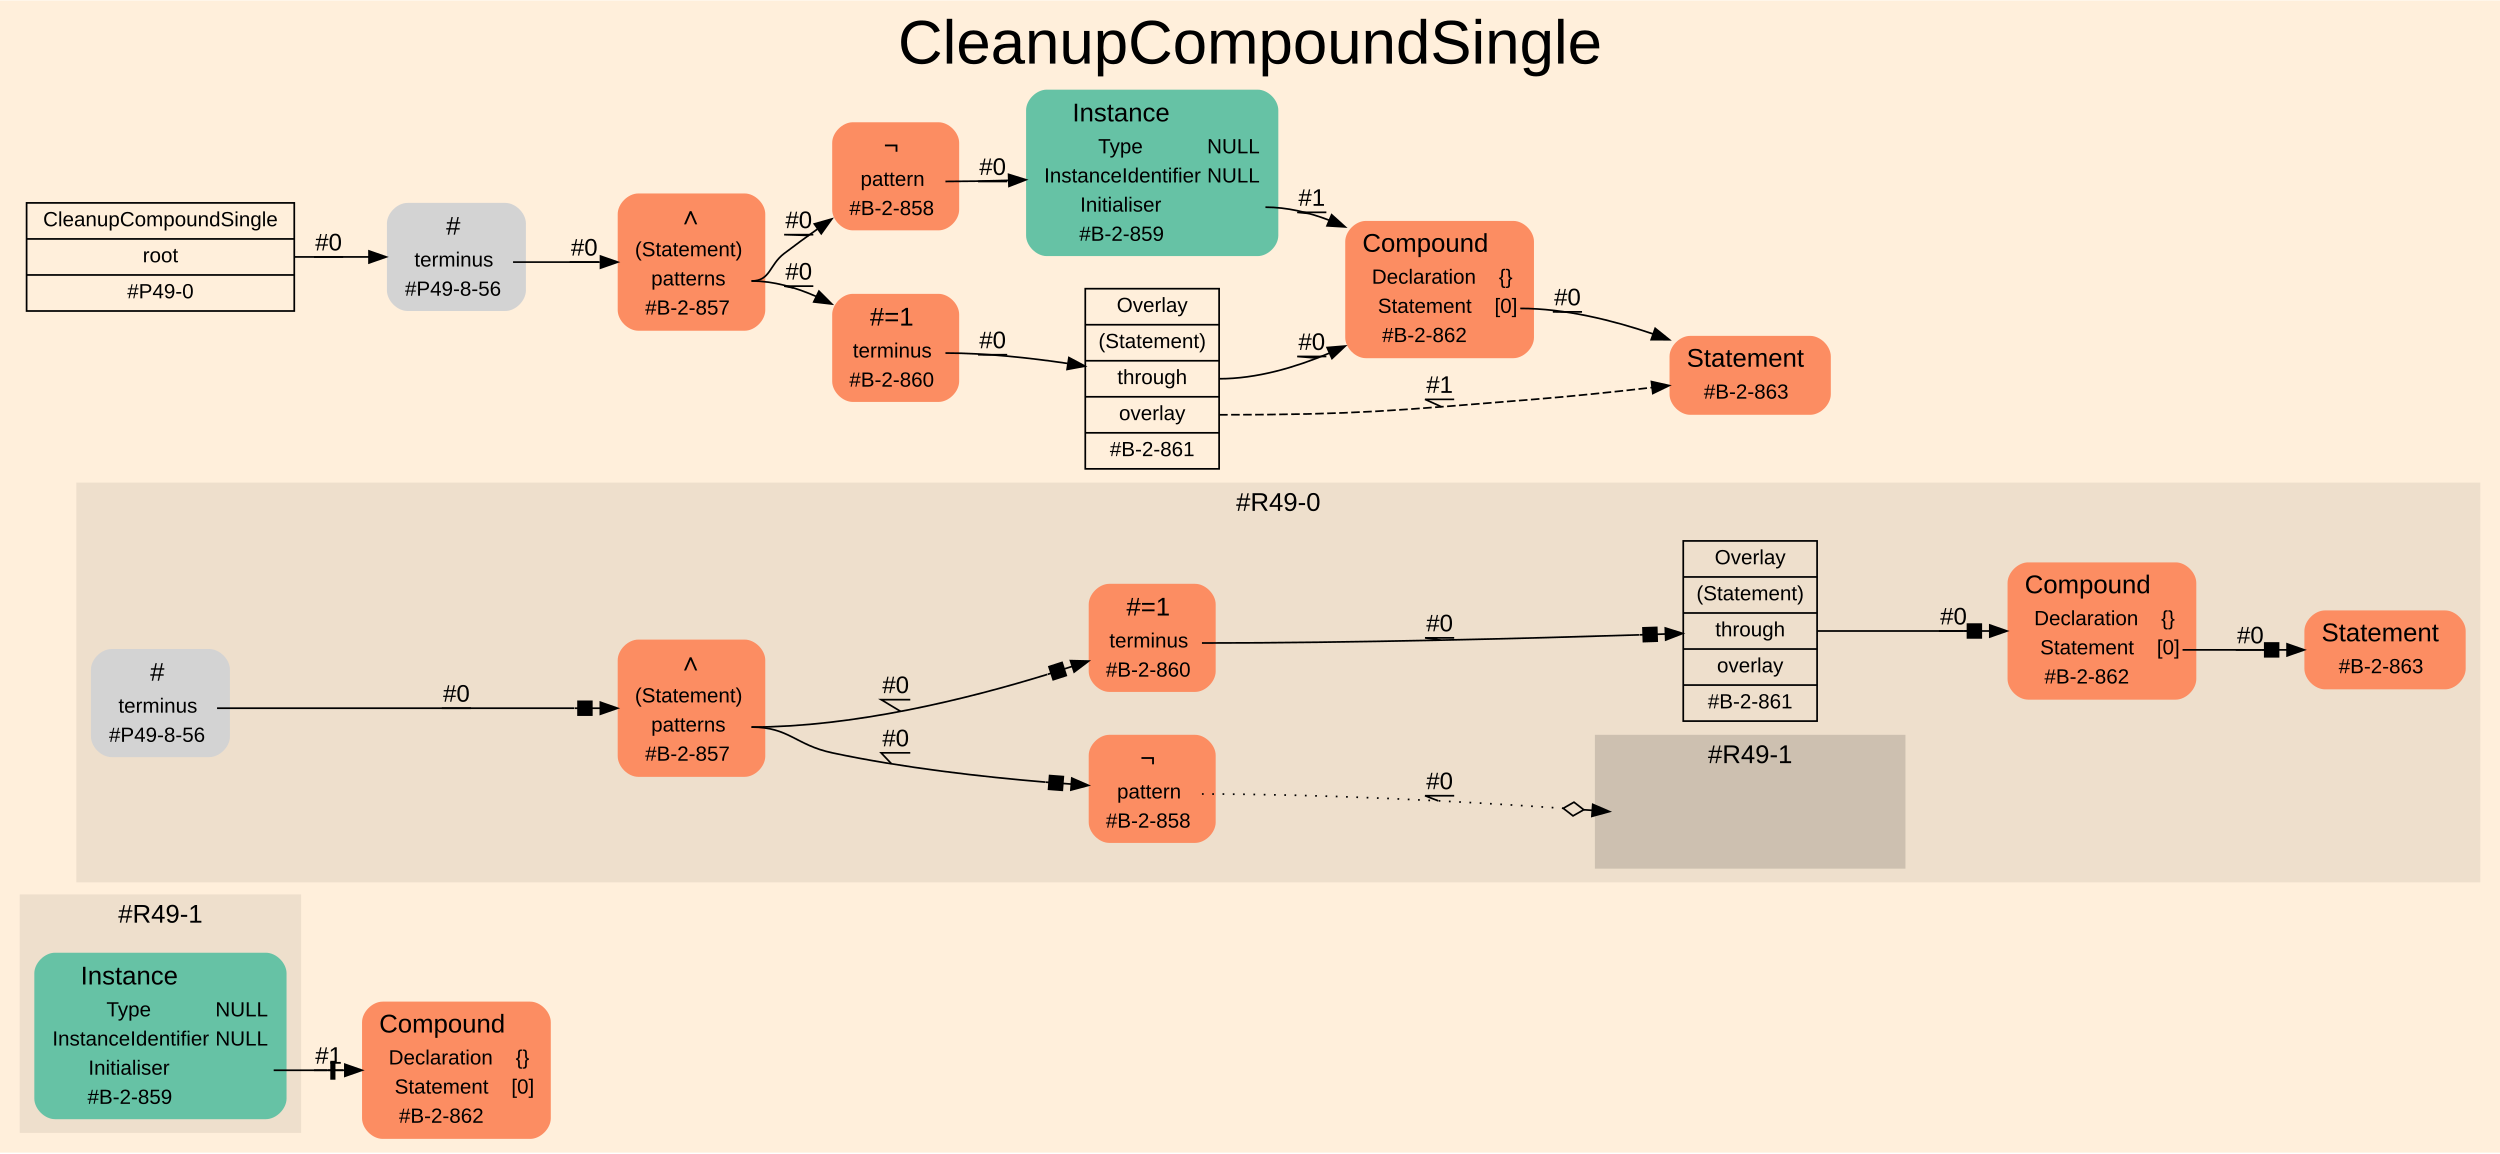
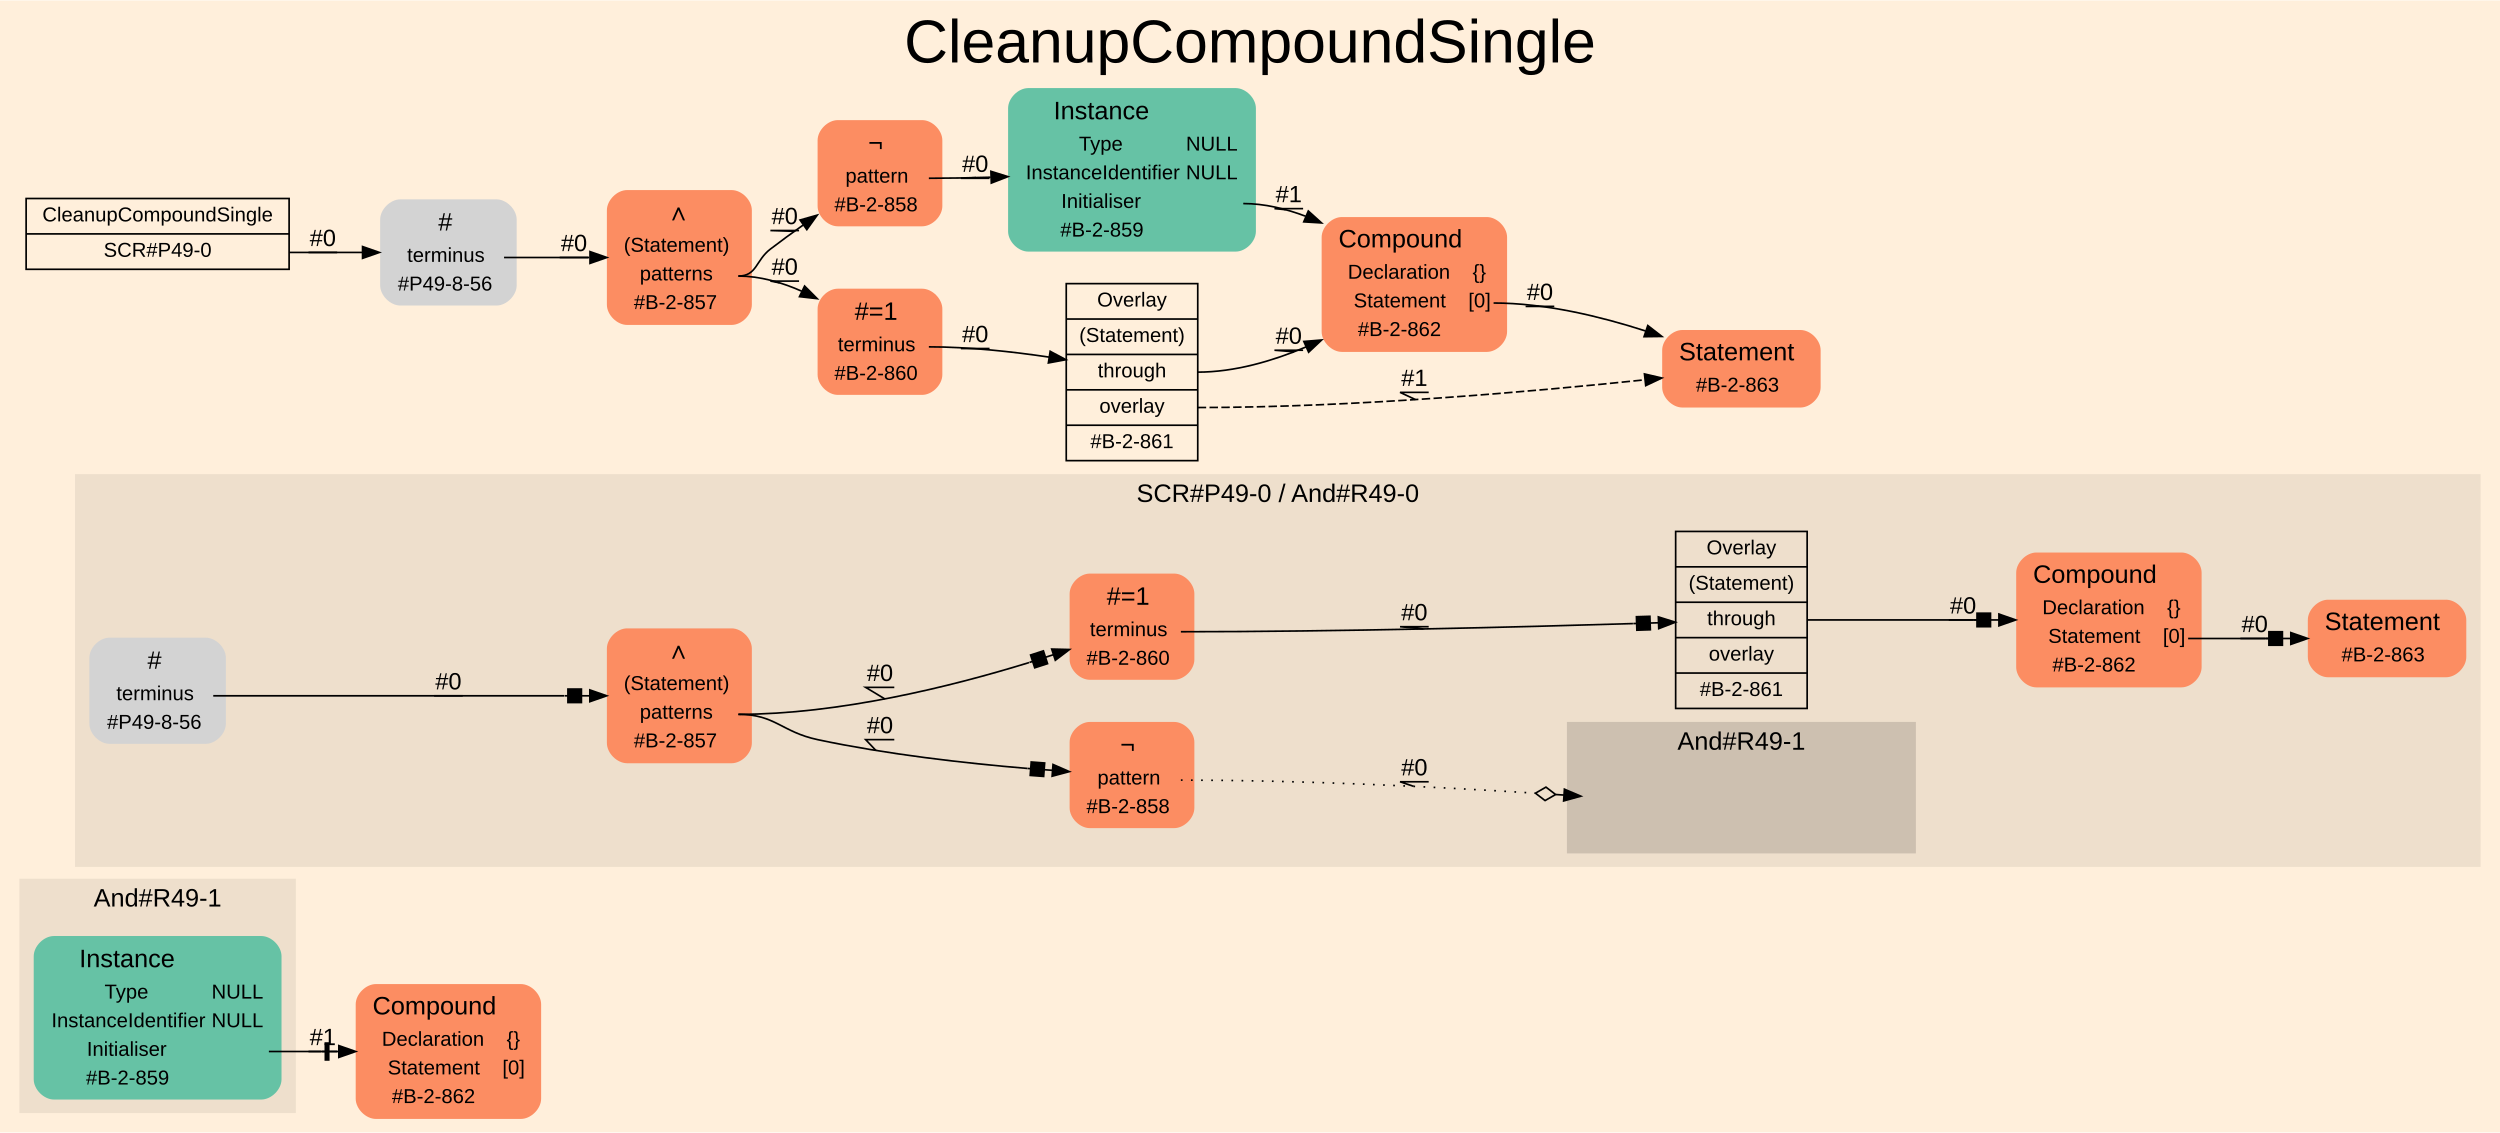
- <svg xmlns="http://www.w3.org/2000/svg" width="1457pt" height="672pt" viewBox="0.00 0.00 1457.00 671.50">
+ <svg xmlns="http://www.w3.org/2000/svg" width="1483pt" height="672pt" viewBox="0.00 0.00 1483.00 671.50">
  <g id="graph0" class="graph" transform="scale(1 1) rotate(0) translate(4 667.5)">
-     <polygon fill="#ffefdb" stroke="transparent" points="-4,4 -4,-667.5 1453,-667.5 1453,4 -4,4" />
-     <text text-anchor="middle" x="724.5" y="-630.7" font-family="Arial" font-size="36.00" fill="#000000">CleanupCompoundSingle</text>
+     <polygon fill="#ffefdb" stroke="transparent" points="-4,4 -4,-667.5 1479,-667.5 1479,4 -4,4" />
+     <text text-anchor="middle" x="737.5" y="-630.7" font-family="Arial" font-size="36.00" fill="#000000">CleanupCompoundSingle</text>
    <g id="clust1" class="cluster">
      <polygon fill="#eedfcc" stroke="#eedfcc" points="8,-8 8,-146 171,-146 171,-8 8,-8" />
-       <text text-anchor="middle" x="89.5" y="-130" font-family="Arial" font-size="15.00" fill="#000000">#R49-1</text>
+       <text text-anchor="middle" x="89.5" y="-130" font-family="Arial" font-size="15.00" fill="#000000">And#R49-1</text>
    </g>
    <g id="clust2" class="cluster">
-       <polygon fill="#eedfcc" stroke="#eedfcc" points="41,-154 41,-386 1441,-386 1441,-154 41,-154" />
-       <text text-anchor="middle" x="741" y="-370" font-family="Arial" font-size="15.00" fill="#000000">#R49-0</text>
+       <polygon fill="#eedfcc" stroke="#eedfcc" points="41,-154 41,-386 1467,-386 1467,-154 41,-154" />
+       <text text-anchor="middle" x="754" y="-370" font-family="Arial" font-size="15.00" fill="#000000">SCR#P49-0 / And#R49-0</text>
    </g>
    <g id="clust3" class="cluster">
-       <polygon fill="#cdc0b0" stroke="#cdc0b0" points="926,-162 926,-239 1106,-239 1106,-162 926,-162" />
-       <text text-anchor="middle" x="1016" y="-223" font-family="Arial" font-size="15.00" fill="#000000">#R49-1</text>
+       <polygon fill="#cdc0b0" stroke="#cdc0b0" points="926,-162 926,-239 1132,-239 1132,-162 926,-162" />
+       <text text-anchor="middle" x="1029" y="-223" font-family="Arial" font-size="15.00" fill="#000000">And#R49-1</text>
    </g>
    <g id="node1" class="node">
      <path fill="#fc8d62" stroke="transparent" d="M305,-84C305,-84 219,-84 219,-84 213,-84 207,-78 207,-72 207,-72 207,-16 207,-16 207,-10 213,-4 219,-4 219,-4 305,-4 305,-4 311,-4 317,-10 317,-16 317,-16 317,-72 317,-72 317,-78 311,-84 305,-84" />
      <text text-anchor="start" x="217" y="-66" font-family="Arial" font-size="15.00" fill="#000000">Compound</text>
      <text text-anchor="start" x="222.5" y="-47.4" font-family="Arial" font-size="12.00" fill="#000000">Declaration</text>
      <text text-anchor="start" x="296.5" y="-47.4" font-family="Arial" font-size="12.00" fill="#000000">{}</text>
      <text text-anchor="start" x="226" y="-30.4" font-family="Arial" font-size="12.00" fill="#000000">Statement</text>
      <text text-anchor="start" x="294" y="-30.4" font-family="Arial" font-size="12.00" fill="#000000">[0]</text>
      <text text-anchor="start" x="228.5" y="-13.4" font-family="Arial" font-size="12.00" fill="#000000">#B-2-862</text>
    </g>
    <g id="node2" class="node">
      <path fill="#66c2a5" stroke="transparent" d="M151,-112.5C151,-112.5 28,-112.5 28,-112.5 22,-112.5 16,-106.5 16,-100.5 16,-100.5 16,-27.5 16,-27.5 16,-21.5 22,-15.5 28,-15.5 28,-15.5 151,-15.5 151,-15.5 157,-15.5 163,-21.5 163,-27.5 163,-27.5 163,-100.5 163,-100.5 163,-106.5 157,-112.5 151,-112.5" />
      <text text-anchor="start" x="43" y="-94" font-family="Arial" font-size="15.00" fill="#000000">Instance</text>
      <text text-anchor="start" x="58" y="-75.4" font-family="Arial" font-size="12.00" fill="#000000">Type</text>
      <text text-anchor="start" x="121.5" y="-75.4" font-family="Arial" font-size="12.00" fill="#000000">NULL</text>
      <text text-anchor="start" x="26.5" y="-58.4" font-family="Arial" font-size="12.00" fill="#000000">InstanceIdentifier</text>
      <text text-anchor="start" x="121.5" y="-58.4" font-family="Arial" font-size="12.00" fill="#000000">NULL</text>
      <text text-anchor="start" x="47.5" y="-41.4" font-family="Arial" font-size="12.00" fill="#000000">Initialiser</text>
      <text text-anchor="start" x="47" y="-24.4" font-family="Arial" font-size="12.00" fill="#000000">#B-2-859</text>
    </g>
    <g id="edge18" class="edge">
      <path fill="none" stroke="#000000" d="M155.5,-44C165.566,-44 176.167,-44 186.621,-44" />
      <polygon fill="#000000" stroke="#000000" points="196.999,-47.5 206.999,-44 196.999,-40.5 196.999,-47.5" />
      <polyline fill="none" stroke="#000000" points="196.999,-44 191.999,-44 " />
      <polygon fill="#000000" stroke="#000000" points="190.999,-39 190.999,-49 188.999,-49 188.999,-39 190.999,-39" />
      <polyline fill="none" stroke="#000000" points="191.999,-44 186.999,-44 " />
      <text text-anchor="middle" x="187.5" y="-47.8" font-family="Arial" font-size="14.00" fill="#000000">#1</text>
      <polyline fill="none" stroke="#000000" points="196,-44 179,-44 186.498,-44 " />
    </g>
    <g id="node3" class="node">
      <path fill="#fc8d62" stroke="transparent" d="M692.5,-239.5C692.5,-239.5 642.5,-239.5 642.5,-239.5 636.5,-239.5 630.5,-233.5 630.5,-227.5 630.5,-227.5 630.5,-188.5 630.5,-188.5 630.5,-182.5 636.5,-176.5 642.5,-176.5 642.5,-176.5 692.5,-176.5 692.5,-176.5 698.5,-176.5 704.5,-182.5 704.5,-188.5 704.5,-188.5 704.5,-227.5 704.5,-227.5 704.5,-233.5 698.5,-239.5 692.5,-239.5" />
      <text text-anchor="start" x="660.5" y="-221" font-family="Arial" font-size="15.00" fill="#000000">¬</text>
      <text text-anchor="start" x="647" y="-202.4" font-family="Arial" font-size="12.00" fill="#000000">pattern</text>
      <text text-anchor="start" x="640.5" y="-185.4" font-family="Arial" font-size="12.00" fill="#000000">#B-2-858</text>
    </g>
    <g id="node10" class="node">
</g>
    <g id="edge11" class="edge">
-       <path fill="none" stroke="#000000" stroke-dasharray="1,5" d="M696.5,-205C766.587,-205 845.201,-200.87 906.909,-196.682" />
-       <polygon fill="#000000" stroke="#000000" points="924.253,-198.964 933.981,-194.768 923.759,-191.982 924.253,-198.964" />
-       <polyline fill="none" stroke="#000000" points="924.006,-195.473 919.019,-195.826 " />
-       <polygon fill="none" stroke="#000000" points="907.049,-196.672 912.752,-192.259 919.019,-195.826 913.316,-200.239 907.049,-196.672" />
+       <path fill="none" stroke="#000000" stroke-dasharray="1,5" d="M696.5,-205C766.079,-205 843.74,-201.241 906.5,-197.258" />
+       <polygon fill="#000000" stroke="#000000" points="924.008,-199.609 933.755,-195.456 923.546,-192.624 924.008,-199.609" />
+       <polyline fill="none" stroke="#000000" points="923.777,-196.116 918.788,-196.446 " />
+       <polygon fill="none" stroke="#000000" points="906.814,-197.238 912.537,-192.851 918.788,-196.446 913.065,-200.833 906.814,-197.238" />
      <text text-anchor="middle" x="835" y="-207.8" font-family="Arial" font-size="14.00" fill="#000000">#0</text>
-       <polyline fill="none" stroke="#000000" points="843.5,-204 826.5,-204 834.183,-201.028 " />
+       <polyline fill="none" stroke="#000000" points="843.5,-204 826.5,-204 834.543,-201.282 " />
    </g>
    <g id="node4" class="node">
-       <path fill="#fc8d62" stroke="transparent" d="M1421,-312C1421,-312 1351,-312 1351,-312 1345,-312 1339,-306 1339,-300 1339,-300 1339,-278 1339,-278 1339,-272 1345,-266 1351,-266 1351,-266 1421,-266 1421,-266 1427,-266 1433,-272 1433,-278 1433,-278 1433,-300 1433,-300 1433,-306 1427,-312 1421,-312" />
-       <text text-anchor="start" x="1349" y="-294" font-family="Arial" font-size="15.00" fill="#000000">Statement</text>
-       <text text-anchor="start" x="1359" y="-275.4" font-family="Arial" font-size="12.00" fill="#000000">#B-2-863</text>
+       <path fill="#fc8d62" stroke="transparent" d="M1447,-312C1447,-312 1377,-312 1377,-312 1371,-312 1365,-306 1365,-300 1365,-300 1365,-278 1365,-278 1365,-272 1371,-266 1377,-266 1377,-266 1447,-266 1447,-266 1453,-266 1459,-272 1459,-278 1459,-278 1459,-300 1459,-300 1459,-306 1453,-312 1447,-312" />
+       <text text-anchor="start" x="1375" y="-294" font-family="Arial" font-size="15.00" fill="#000000">Statement</text>
+       <text text-anchor="start" x="1385" y="-275.4" font-family="Arial" font-size="12.00" fill="#000000">#B-2-863</text>
    </g>
    <g id="node5" class="node">
      <path fill="#d3d3d3" stroke="transparent" d="M118,-289.5C118,-289.5 61,-289.5 61,-289.5 55,-289.5 49,-283.5 49,-277.5 49,-277.5 49,-238.5 49,-238.5 49,-232.5 55,-226.5 61,-226.5 61,-226.5 118,-226.5 118,-226.5 124,-226.5 130,-232.5 130,-238.5 130,-238.5 130,-277.5 130,-277.5 130,-283.5 124,-289.5 118,-289.5" />
      <text text-anchor="start" x="83.5" y="-271" font-family="Arial" font-size="15.00" fill="#000000">#</text>
      <text text-anchor="start" x="65" y="-252.4" font-family="Arial" font-size="12.00" fill="#000000">terminus</text>
      <text text-anchor="start" x="59.5" y="-235.4" font-family="Arial" font-size="12.00" fill="#000000">#P49-8-56</text>
    </g>
    <g id="node6" class="node">
      <path fill="#fc8d62" stroke="transparent" d="M430,-295C430,-295 368,-295 368,-295 362,-295 356,-289 356,-283 356,-283 356,-227 356,-227 356,-221 362,-215 368,-215 368,-215 430,-215 430,-215 436,-215 442,-221 442,-227 442,-227 442,-283 442,-283 442,-289 436,-295 430,-295" />
      <text text-anchor="start" x="391" y="-277" font-family="Arial" font-size="15.00" fill="#000000">∧</text>
      <text text-anchor="start" x="366" y="-258.4" font-family="Arial" font-size="12.00" fill="#000000">(Statement)</text>
      <text text-anchor="start" x="375.5" y="-241.4" font-family="Arial" font-size="12.00" fill="#000000">patterns</text>
      <text text-anchor="start" x="372" y="-224.4" font-family="Arial" font-size="12.00" fill="#000000">#B-2-857</text>
    </g>
    <g id="edge12" class="edge">
      <path fill="none" stroke="#000000" d="M122.5,-255C193.455,-255 274.652,-255 330.609,-255" />
      <polygon fill="#000000" stroke="#000000" points="345.896,-258.5 355.896,-255 345.896,-251.5 345.896,-258.5" />
      <polyline fill="none" stroke="#000000" points="345.896,-255 340.896,-255 " />
      <polygon fill="#000000" stroke="#000000" points="340.896,-251 340.896,-259 332.896,-259 332.896,-251 340.896,-251" />
      <polyline fill="none" stroke="#000000" points="332.896,-255 330.896,-255 " />
      <text text-anchor="middle" x="262" y="-258.8" font-family="Arial" font-size="14.00" fill="#000000">#0</text>
      <polyline fill="none" stroke="#000000" points="270.5,-255 253.5,-255 261.741,-255 " />
    </g>
    <g id="edge14" class="edge">
      <path fill="none" stroke="#000000" d="M434,-244C455.927,-244 459.557,-233.582 481,-229 521.953,-220.249 568.793,-214.991 605.287,-211.925" />
      <polygon fill="#000000" stroke="#000000" points="620.646,-214.271 630.353,-210.024 620.117,-207.291 620.646,-214.271" />
      <polyline fill="none" stroke="#000000" points="620.382,-210.781 615.396,-211.159 " />
      <polygon fill="#000000" stroke="#000000" points="615.093,-207.17 615.698,-215.147 607.721,-215.752 607.116,-207.775 615.093,-207.17" />
      <polyline fill="none" stroke="#000000" points="607.419,-211.764 605.425,-211.915 " />
      <text text-anchor="middle" x="518" y="-232.8" font-family="Arial" font-size="14.00" fill="#000000">#0</text>
      <polyline fill="none" stroke="#000000" points="526.5,-229 509.5,-229 515.583,-222.578 " />
    </g>
    <g id="node7" class="node">
      <path fill="#fc8d62" stroke="transparent" d="M692.5,-327.5C692.5,-327.5 642.5,-327.5 642.5,-327.5 636.5,-327.5 630.5,-321.5 630.5,-315.5 630.5,-315.5 630.5,-276.5 630.5,-276.5 630.5,-270.5 636.5,-264.5 642.5,-264.5 642.5,-264.5 692.5,-264.5 692.5,-264.5 698.5,-264.5 704.5,-270.5 704.5,-276.5 704.5,-276.5 704.5,-315.5 704.5,-315.5 704.5,-321.5 698.5,-327.5 692.5,-327.5" />
      <text text-anchor="start" x="652.5" y="-309" font-family="Arial" font-size="15.00" fill="#000000">#=1</text>
      <text text-anchor="start" x="642.5" y="-290.4" font-family="Arial" font-size="12.00" fill="#000000">terminus</text>
      <text text-anchor="start" x="640.5" y="-273.4" font-family="Arial" font-size="12.00" fill="#000000">#B-2-860</text>
    </g>
    <g id="edge13" class="edge">
      <path fill="none" stroke="#000000" d="M434,-244C493.608,-244 559.774,-260.345 606.407,-274.707" />
      <polygon fill="#000000" stroke="#000000" points="619.864,-282.731 630.456,-282.473 622.015,-276.07 619.864,-282.731" />
      <polyline fill="none" stroke="#000000" points="620.94,-279.4 616.182,-277.864 " />
      <polygon fill="#000000" stroke="#000000" points="617.411,-274.058 614.953,-281.67 607.34,-279.212 609.798,-271.599 617.411,-274.058" />
      <polyline fill="none" stroke="#000000" points="608.569,-275.406 606.666,-274.791 " />
      <text text-anchor="middle" x="518" y="-263.8" font-family="Arial" font-size="14.00" fill="#000000">#0</text>
      <polyline fill="none" stroke="#000000" points="526.5,-260 509.5,-260 520.865,-253.153 " />
    </g>
    <g id="node8" class="node">
-       <polygon fill="#eedfcc" stroke="#000000" points="977,-247.5 977,-352.5 1055,-352.5 1055,-247.5 977,-247.5" />
-       <text text-anchor="middle" x="1016" y="-338.9" font-family="Arial" font-size="12.00" fill="#000000">Overlay</text>
-       <polyline fill="none" stroke="#000000" points="977,-331.5 1055,-331.5 " />
-       <text text-anchor="middle" x="1016" y="-317.9" font-family="Arial" font-size="12.00" fill="#000000">(Statement)</text>
-       <polyline fill="none" stroke="#000000" points="977,-310.5 1055,-310.5 " />
-       <text text-anchor="middle" x="1016" y="-296.9" font-family="Arial" font-size="12.00" fill="#000000">through</text>
-       <polyline fill="none" stroke="#000000" points="977,-289.5 1055,-289.5 " />
-       <text text-anchor="middle" x="1016" y="-275.9" font-family="Arial" font-size="12.00" fill="#000000">overlay</text>
-       <polyline fill="none" stroke="#000000" points="977,-268.5 1055,-268.5 " />
-       <text text-anchor="middle" x="1016" y="-254.9" font-family="Arial" font-size="12.00" fill="#000000">#B-2-861</text>
+       <polygon fill="#eedfcc" stroke="#000000" points="990,-247.5 990,-352.5 1068,-352.5 1068,-247.5 990,-247.5" />
+       <text text-anchor="middle" x="1029" y="-338.9" font-family="Arial" font-size="12.00" fill="#000000">Overlay</text>
+       <polyline fill="none" stroke="#000000" points="990,-331.5 1068,-331.5 " />
+       <text text-anchor="middle" x="1029" y="-317.9" font-family="Arial" font-size="12.00" fill="#000000">(Statement)</text>
+       <polyline fill="none" stroke="#000000" points="990,-310.5 1068,-310.5 " />
+       <text text-anchor="middle" x="1029" y="-296.9" font-family="Arial" font-size="12.00" fill="#000000">through</text>
+       <polyline fill="none" stroke="#000000" points="990,-289.5 1068,-289.5 " />
+       <text text-anchor="middle" x="1029" y="-275.9" font-family="Arial" font-size="12.00" fill="#000000">overlay</text>
+       <polyline fill="none" stroke="#000000" points="990,-268.5 1068,-268.5 " />
+       <text text-anchor="middle" x="1029" y="-254.9" font-family="Arial" font-size="12.00" fill="#000000">#B-2-861</text>
    </g>
    <g id="edge15" class="edge">
-       <path fill="none" stroke="#000000" d="M696.5,-293C784.855,-293 886.922,-295.709 951.449,-297.756" />
-       <polygon fill="#000000" stroke="#000000" points="966.547,-301.754 976.657,-298.583 966.777,-294.757 966.547,-301.754" />
-       <polyline fill="none" stroke="#000000" points="966.662,-298.255 961.665,-298.091 " />
-       <polygon fill="#000000" stroke="#000000" points="961.796,-294.094 961.533,-302.089 953.538,-301.827 953.8,-293.831 961.796,-294.094" />
-       <polyline fill="none" stroke="#000000" points="953.669,-297.829 951.67,-297.763 " />
+       <path fill="none" stroke="#000000" d="M696.5,-293C789.747,-293 897.671,-295.786 964.644,-297.843" />
+       <polygon fill="#000000" stroke="#000000" points="979.742,-301.823 989.848,-298.642 979.964,-294.827 979.742,-301.823" />
+       <polyline fill="none" stroke="#000000" points="979.853,-298.325 974.856,-298.166 " />
+       <polygon fill="#000000" stroke="#000000" points="974.983,-294.168 974.729,-302.164 966.733,-301.911 966.987,-293.915 974.983,-294.168" />
+       <polyline fill="none" stroke="#000000" points="966.86,-297.913 964.861,-297.849 " />
      <text text-anchor="middle" x="835" y="-299.8" font-family="Arial" font-size="14.00" fill="#000000">#0</text>
-       <polyline fill="none" stroke="#000000" points="843.5,-296 826.5,-296 835.521,-294.665 " />
+       <polyline fill="none" stroke="#000000" points="843.5,-296 826.5,-296 840.459,-294.651 " />
    </g>
    <g id="node9" class="node">
-       <path fill="#fc8d62" stroke="transparent" d="M1264,-340C1264,-340 1178,-340 1178,-340 1172,-340 1166,-334 1166,-328 1166,-328 1166,-272 1166,-272 1166,-266 1172,-260 1178,-260 1178,-260 1264,-260 1264,-260 1270,-260 1276,-266 1276,-272 1276,-272 1276,-328 1276,-328 1276,-334 1270,-340 1264,-340" />
-       <text text-anchor="start" x="1176" y="-322" font-family="Arial" font-size="15.00" fill="#000000">Compound</text>
-       <text text-anchor="start" x="1181.5" y="-303.4" font-family="Arial" font-size="12.00" fill="#000000">Declaration</text>
-       <text text-anchor="start" x="1255.5" y="-303.4" font-family="Arial" font-size="12.00" fill="#000000">{}</text>
-       <text text-anchor="start" x="1185" y="-286.4" font-family="Arial" font-size="12.00" fill="#000000">Statement</text>
-       <text text-anchor="start" x="1253" y="-286.4" font-family="Arial" font-size="12.00" fill="#000000">[0]</text>
-       <text text-anchor="start" x="1187.5" y="-269.4" font-family="Arial" font-size="12.00" fill="#000000">#B-2-862</text>
+       <path fill="#fc8d62" stroke="transparent" d="M1290,-340C1290,-340 1204,-340 1204,-340 1198,-340 1192,-334 1192,-328 1192,-328 1192,-272 1192,-272 1192,-266 1198,-260 1204,-260 1204,-260 1290,-260 1290,-260 1296,-260 1302,-266 1302,-272 1302,-272 1302,-328 1302,-328 1302,-334 1296,-340 1290,-340" />
+       <text text-anchor="start" x="1202" y="-322" font-family="Arial" font-size="15.00" fill="#000000">Compound</text>
+       <text text-anchor="start" x="1207.5" y="-303.4" font-family="Arial" font-size="12.00" fill="#000000">Declaration</text>
+       <text text-anchor="start" x="1281.5" y="-303.4" font-family="Arial" font-size="12.00" fill="#000000">{}</text>
+       <text text-anchor="start" x="1211" y="-286.4" font-family="Arial" font-size="12.00" fill="#000000">Statement</text>
+       <text text-anchor="start" x="1279" y="-286.4" font-family="Arial" font-size="12.00" fill="#000000">[0]</text>
+       <text text-anchor="start" x="1213.5" y="-269.4" font-family="Arial" font-size="12.00" fill="#000000">#B-2-862</text>
    </g>
    <g id="edge16" class="edge">
-       <path fill="none" stroke="#000000" d="M1055,-300C1082.811,-300 1113.242,-300 1140.367,-300" />
-       <polygon fill="#000000" stroke="#000000" points="1155.667,-303.5 1165.667,-300 1155.667,-296.5 1155.667,-303.5" />
-       <polyline fill="none" stroke="#000000" points="1155.667,-300 1150.667,-300 " />
-       <polygon fill="#000000" stroke="#000000" points="1150.667,-296 1150.667,-304 1142.667,-304 1142.667,-296 1150.667,-296" />
-       <polyline fill="none" stroke="#000000" points="1142.667,-300 1140.667,-300 " />
-       <text text-anchor="middle" x="1134.5" y="-303.8" font-family="Arial" font-size="14.00" fill="#000000">#0</text>
-       <polyline fill="none" stroke="#000000" points="1143,-300 1126,-300 1134.599,-300 " />
+       <path fill="none" stroke="#000000" d="M1068,-300C1100.25,-300 1135.768,-300 1166.604,-300" />
+       <polygon fill="#000000" stroke="#000000" points="1181.764,-303.5 1191.764,-300 1181.764,-296.5 1181.764,-303.5" />
+       <polyline fill="none" stroke="#000000" points="1181.764,-300 1176.764,-300 " />
+       <polygon fill="#000000" stroke="#000000" points="1176.764,-296 1176.764,-304 1168.764,-304 1168.764,-296 1176.764,-296" />
+       <polyline fill="none" stroke="#000000" points="1168.764,-300 1166.764,-300 " />
+       <text text-anchor="middle" x="1160.5" y="-303.8" font-family="Arial" font-size="14.00" fill="#000000">#0</text>
+       <polyline fill="none" stroke="#000000" points="1169,-300 1152,-300 1160.402,-300 " />
    </g>
    <g id="edge17" class="edge">
-       <path fill="none" stroke="#000000" d="M1268,-289C1282.779,-289 1298.599,-289 1313.699,-289" />
-       <polygon fill="#000000" stroke="#000000" points="1328.916,-292.5 1338.916,-289 1328.916,-285.5 1328.916,-292.5" />
-       <polyline fill="none" stroke="#000000" points="1328.916,-289 1323.916,-289 " />
-       <polygon fill="#000000" stroke="#000000" points="1323.916,-285 1323.916,-293 1315.916,-293 1315.916,-285 1323.916,-285" />
-       <polyline fill="none" stroke="#000000" points="1315.916,-289 1313.916,-289 " />
-       <text text-anchor="middle" x="1307.5" y="-292.8" font-family="Arial" font-size="14.00" fill="#000000">#0</text>
-       <polyline fill="none" stroke="#000000" points="1316,-289 1299,-289 1307.291,-289 " />
+       <path fill="none" stroke="#000000" d="M1294,-289C1308.779,-289 1324.599,-289 1339.699,-289" />
+       <polygon fill="#000000" stroke="#000000" points="1354.916,-292.5 1364.916,-289 1354.916,-285.5 1354.916,-292.5" />
+       <polyline fill="none" stroke="#000000" points="1354.916,-289 1349.916,-289 " />
+       <polygon fill="#000000" stroke="#000000" points="1349.916,-285 1349.916,-293 1341.916,-293 1341.916,-285 1349.916,-285" />
+       <polyline fill="none" stroke="#000000" points="1341.916,-289 1339.916,-289 " />
+       <text text-anchor="middle" x="1333.5" y="-292.8" font-family="Arial" font-size="14.00" fill="#000000">#0</text>
+       <polyline fill="none" stroke="#000000" points="1342,-289 1325,-289 1333.291,-289 " />
    </g>
    <g id="node11" class="node">
-       <polygon fill="#ffefdb" stroke="#000000" points="11.5,-486.5 11.5,-549.5 167.5,-549.5 167.5,-486.5 11.5,-486.5" />
-       <text text-anchor="middle" x="89.5" y="-535.9" font-family="Arial" font-size="12.00" fill="#000000">CleanupCompoundSingle</text>
-       <polyline fill="none" stroke="#000000" points="11.5,-528.5 167.5,-528.5 " />
-       <text text-anchor="middle" x="89.5" y="-514.9" font-family="Arial" font-size="12.00" fill="#000000">root</text>
-       <polyline fill="none" stroke="#000000" points="11.5,-507.5 167.5,-507.5 " />
-       <text text-anchor="middle" x="89.5" y="-493.9" font-family="Arial" font-size="12.00" fill="#000000">#P49-0</text>
+       <polygon fill="#ffefdb" stroke="#000000" points="11.5,-508 11.5,-550 167.5,-550 167.5,-508 11.5,-508" />
+       <text text-anchor="middle" x="89.5" y="-536.4" font-family="Arial" font-size="12.00" fill="#000000">CleanupCompoundSingle</text>
+       <polyline fill="none" stroke="#000000" points="11.5,-529 167.5,-529 " />
+       <text text-anchor="middle" x="89.5" y="-515.4" font-family="Arial" font-size="12.00" fill="#000000">SCR#P49-0</text>
    </g>
    <g id="node12" class="node">
      <path fill="#d3d3d3" stroke="transparent" d="M290.5,-549.5C290.5,-549.5 233.5,-549.5 233.5,-549.5 227.5,-549.5 221.5,-543.5 221.5,-537.5 221.5,-537.5 221.5,-498.5 221.5,-498.5 221.5,-492.5 227.5,-486.5 233.5,-486.5 233.5,-486.5 290.5,-486.5 290.5,-486.5 296.5,-486.5 302.5,-492.5 302.5,-498.5 302.5,-498.5 302.5,-537.5 302.5,-537.5 302.5,-543.5 296.5,-549.5 290.5,-549.5" />
      <text text-anchor="start" x="256" y="-531" font-family="Arial" font-size="15.00" fill="#000000">#</text>
      <text text-anchor="start" x="237.5" y="-512.4" font-family="Arial" font-size="12.00" fill="#000000">terminus</text>
      <text text-anchor="start" x="232" y="-495.4" font-family="Arial" font-size="12.00" fill="#000000">#P49-8-56</text>
    </g>
    <g id="edge1" class="edge">
      <path fill="none" stroke="#000000" d="M167.5,-518C181.626,-518 196.94,-518 211.044,-518" />
      <polygon fill="#000000" stroke="#000000" points="211.067,-521.5 221.067,-518 211.067,-514.5 211.067,-521.5" />
      <text text-anchor="middle" x="187.5" y="-521.8" font-family="Arial" font-size="14.00" fill="#000000">#0</text>
      <polyline fill="none" stroke="#000000" points="196,-518 179,-518 187.211,-518 " />
    </g>
    <g id="node13" class="node">
      <path fill="#fc8d62" stroke="transparent" d="M430,-555C430,-555 368,-555 368,-555 362,-555 356,-549 356,-543 356,-543 356,-487 356,-487 356,-481 362,-475 368,-475 368,-475 430,-475 430,-475 436,-475 442,-481 442,-487 442,-487 442,-543 442,-543 442,-549 436,-555 430,-555" />
      <text text-anchor="start" x="391" y="-537" font-family="Arial" font-size="15.00" fill="#000000">∧</text>
      <text text-anchor="start" x="366" y="-518.4" font-family="Arial" font-size="12.00" fill="#000000">(Statement)</text>
      <text text-anchor="start" x="375.5" y="-501.4" font-family="Arial" font-size="12.00" fill="#000000">patterns</text>
      <text text-anchor="start" x="372" y="-484.4" font-family="Arial" font-size="12.00" fill="#000000">#B-2-857</text>
    </g>
    <g id="edge2" class="edge">
      <path fill="none" stroke="#000000" d="M295,-515C311.44,-515 329.343,-515 345.587,-515" />
      <polygon fill="#000000" stroke="#000000" points="345.991,-518.5 355.991,-515 345.991,-511.5 345.991,-518.5" />
      <text text-anchor="middle" x="336.5" y="-518.8" font-family="Arial" font-size="14.00" fill="#000000">#0</text>
      <polyline fill="none" stroke="#000000" points="345,-515 328,-515 336.688,-515 " />
    </g>
    <g id="node14" class="node">
      <path fill="#fc8d62" stroke="transparent" d="M543,-496.5C543,-496.5 493,-496.5 493,-496.5 487,-496.5 481,-490.5 481,-484.5 481,-484.5 481,-445.5 481,-445.5 481,-439.5 487,-433.5 493,-433.5 493,-433.5 543,-433.5 543,-433.5 549,-433.5 555,-439.5 555,-445.5 555,-445.5 555,-484.5 555,-484.5 555,-490.5 549,-496.5 543,-496.5" />
      <text text-anchor="start" x="503" y="-478" font-family="Arial" font-size="15.00" fill="#000000">#=1</text>
      <text text-anchor="start" x="493" y="-459.4" font-family="Arial" font-size="12.00" fill="#000000">terminus</text>
      <text text-anchor="start" x="491" y="-442.4" font-family="Arial" font-size="12.00" fill="#000000">#B-2-860</text>
    </g>
    <g id="edge3" class="edge">
      <path fill="none" stroke="#000000" d="M434,-504C446.814,-504 459.79,-500.22 471.586,-495.014" />
      <polygon fill="#000000" stroke="#000000" points="473.286,-498.08 480.768,-490.578 470.241,-491.777 473.286,-498.08" />
      <text text-anchor="middle" x="461.5" y="-504.8" font-family="Arial" font-size="14.00" fill="#000000">#0</text>
      <polyline fill="none" stroke="#000000" points="470,-501 453,-501 458.474,-499.965 " />
    </g>
    <g id="node18" class="node">
      <path fill="#fc8d62" stroke="transparent" d="M543,-596.5C543,-596.5 493,-596.5 493,-596.5 487,-596.5 481,-590.5 481,-584.5 481,-584.5 481,-545.5 481,-545.5 481,-539.5 487,-533.5 493,-533.5 493,-533.5 543,-533.5 543,-533.5 549,-533.5 555,-539.5 555,-545.5 555,-545.5 555,-584.5 555,-584.5 555,-590.5 549,-596.5 543,-596.5" />
      <text text-anchor="start" x="511" y="-578" font-family="Arial" font-size="15.00" fill="#000000">¬</text>
      <text text-anchor="start" x="497.5" y="-559.4" font-family="Arial" font-size="12.00" fill="#000000">pattern</text>
      <text text-anchor="start" x="491" y="-542.4" font-family="Arial" font-size="12.00" fill="#000000">#B-2-858</text>
    </g>
    <g id="edge4" class="edge">
      <path fill="none" stroke="#000000" d="M434,-504C445.04,-504 444.23,-513.295 453,-520 459.21,-524.748 465.874,-529.61 472.483,-534.301" />
      <polygon fill="#000000" stroke="#000000" points="470.59,-537.249 480.786,-540.13 474.612,-531.52 470.59,-537.249" />
      <text text-anchor="middle" x="461.5" y="-534.8" font-family="Arial" font-size="14.00" fill="#000000">#0</text>
      <polyline fill="none" stroke="#000000" points="470,-531 453,-531 467.214,-530.532 " />
    </g>
    <g id="node15" class="node">
      <polygon fill="#ffefdb" stroke="#000000" points="628.5,-394.5 628.5,-499.5 706.5,-499.5 706.5,-394.5 628.5,-394.5" />
      <text text-anchor="middle" x="667.5" y="-485.9" font-family="Arial" font-size="12.00" fill="#000000">Overlay</text>
      <polyline fill="none" stroke="#000000" points="628.5,-478.5 706.5,-478.5 " />
      <text text-anchor="middle" x="667.5" y="-464.9" font-family="Arial" font-size="12.00" fill="#000000">(Statement)</text>
      <polyline fill="none" stroke="#000000" points="628.5,-457.5 706.5,-457.5 " />
      <text text-anchor="middle" x="667.5" y="-443.9" font-family="Arial" font-size="12.00" fill="#000000">through</text>
      <polyline fill="none" stroke="#000000" points="628.5,-436.5 706.5,-436.5 " />
      <text text-anchor="middle" x="667.5" y="-422.9" font-family="Arial" font-size="12.00" fill="#000000">overlay</text>
      <polyline fill="none" stroke="#000000" points="628.5,-415.5 706.5,-415.5 " />
      <text text-anchor="middle" x="667.5" y="-401.9" font-family="Arial" font-size="12.00" fill="#000000">#B-2-861</text>
    </g>
    <g id="edge5" class="edge">
      <path fill="none" stroke="#000000" d="M547,-462C570.568,-462 596.532,-459.139 618.305,-455.917" />
      <polygon fill="#000000" stroke="#000000" points="618.961,-459.357 628.308,-454.368 617.89,-452.439 618.961,-459.357" />
      <text text-anchor="middle" x="574.5" y="-464.8" font-family="Arial" font-size="14.00" fill="#000000">#0</text>
      <polyline fill="none" stroke="#000000" points="583,-461 566,-461 573.605,-460.967 " />
    </g>
    <g id="node16" class="node">
      <path fill="#fc8d62" stroke="transparent" d="M878,-539C878,-539 792,-539 792,-539 786,-539 780,-533 780,-527 780,-527 780,-471 780,-471 780,-465 786,-459 792,-459 792,-459 878,-459 878,-459 884,-459 890,-465 890,-471 890,-471 890,-527 890,-527 890,-533 884,-539 878,-539" />
      <text text-anchor="start" x="790" y="-521" font-family="Arial" font-size="15.00" fill="#000000">Compound</text>
      <text text-anchor="start" x="795.5" y="-502.4" font-family="Arial" font-size="12.00" fill="#000000">Declaration</text>
      <text text-anchor="start" x="869.5" y="-502.4" font-family="Arial" font-size="12.00" fill="#000000">{}</text>
      <text text-anchor="start" x="799" y="-485.4" font-family="Arial" font-size="12.00" fill="#000000">Statement</text>
      <text text-anchor="start" x="867" y="-485.4" font-family="Arial" font-size="12.00" fill="#000000">[0]</text>
      <text text-anchor="start" x="801.5" y="-468.4" font-family="Arial" font-size="12.00" fill="#000000">#B-2-862</text>
    </g>
    <g id="edge6" class="edge">
      <path fill="none" stroke="#000000" d="M706.5,-447C728.315,-447 750.792,-453.519 770.727,-461.941" />
      <polygon fill="#000000" stroke="#000000" points="769.435,-465.197 779.994,-466.068 772.282,-458.803 769.435,-465.197" />
      <text text-anchor="middle" x="760.5" y="-463.8" font-family="Arial" font-size="14.00" fill="#000000">#0</text>
      <polyline fill="none" stroke="#000000" points="769,-460 752,-460 763.619,-459.066 " />
    </g>
    <g id="node17" class="node">
-       <path fill="#fc8d62" stroke="transparent" d="M1051,-472C1051,-472 981,-472 981,-472 975,-472 969,-466 969,-460 969,-460 969,-438 969,-438 969,-432 975,-426 981,-426 981,-426 1051,-426 1051,-426 1057,-426 1063,-432 1063,-438 1063,-438 1063,-460 1063,-460 1063,-466 1057,-472 1051,-472" />
-       <text text-anchor="start" x="979" y="-454" font-family="Arial" font-size="15.00" fill="#000000">Statement</text>
-       <text text-anchor="start" x="989" y="-435.4" font-family="Arial" font-size="12.00" fill="#000000">#B-2-863</text>
+       <path fill="#fc8d62" stroke="transparent" d="M1064,-472C1064,-472 994,-472 994,-472 988,-472 982,-466 982,-460 982,-460 982,-438 982,-438 982,-432 988,-426 994,-426 994,-426 1064,-426 1064,-426 1070,-426 1076,-432 1076,-438 1076,-438 1076,-460 1076,-460 1076,-466 1070,-472 1064,-472" />
+       <text text-anchor="start" x="992" y="-454" font-family="Arial" font-size="15.00" fill="#000000">Statement</text>
+       <text text-anchor="start" x="1002" y="-435.4" font-family="Arial" font-size="12.00" fill="#000000">#B-2-863</text>
    </g>
    <g id="edge7" class="edge">
-       <path fill="none" stroke="#000000" stroke-dasharray="5,2" d="M706.5,-426C788.154,-426 808.606,-428.488 890,-435 912.539,-436.803 937.278,-439.414 958.823,-441.893" />
-       <polygon fill="#000000" stroke="#000000" points="958.459,-445.374 968.798,-443.058 959.271,-438.421 958.459,-445.374" />
+       <path fill="none" stroke="#000000" stroke-dasharray="5,2" d="M706.5,-426C799.609,-426 907.457,-435.656 971.852,-442.455" />
+       <polygon fill="#000000" stroke="#000000" points="971.49,-445.937 981.805,-443.52 972.235,-438.976 971.49,-445.937" />
      <text text-anchor="middle" x="835" y="-438.8" font-family="Arial" font-size="14.00" fill="#000000">#1</text>
-       <polyline fill="none" stroke="#000000" points="843.5,-435 826.5,-435 836.088,-430.66 " />
+       <polyline fill="none" stroke="#000000" points="843.5,-435 826.5,-435 835.627,-430.712 " />
    </g>
    <g id="edge8" class="edge">
-       <path fill="none" stroke="#000000" d="M882,-488C908.087,-488 935.933,-481.102 959.444,-473.108" />
-       <polygon fill="#000000" stroke="#000000" points="960.643,-476.396 968.899,-469.756 958.304,-469.798 960.643,-476.396" />
+       <path fill="none" stroke="#000000" d="M882,-488C912.453,-488 945.304,-480.084 972.21,-471.385" />
+       <polygon fill="#000000" stroke="#000000" points="973.47,-474.654 981.839,-468.157 971.245,-468.017 973.47,-474.654" />
      <text text-anchor="middle" x="909.5" y="-489.8" font-family="Arial" font-size="14.00" fill="#000000">#0</text>
-       <polyline fill="none" stroke="#000000" points="918,-486 901,-486 908.655,-485.885 " />
+       <polyline fill="none" stroke="#000000" points="918,-486 901,-486 908.808,-486.188 " />
    </g>
    <g id="node19" class="node">
      <path fill="#66c2a5" stroke="transparent" d="M729,-615.5C729,-615.5 606,-615.5 606,-615.5 600,-615.5 594,-609.5 594,-603.5 594,-603.5 594,-530.5 594,-530.5 594,-524.5 600,-518.5 606,-518.5 606,-518.5 729,-518.5 729,-518.5 735,-518.5 741,-524.5 741,-530.5 741,-530.5 741,-603.5 741,-603.5 741,-609.5 735,-615.5 729,-615.5" />
      <text text-anchor="start" x="621" y="-597" font-family="Arial" font-size="15.00" fill="#000000">Instance</text>
      <text text-anchor="start" x="636" y="-578.4" font-family="Arial" font-size="12.00" fill="#000000">Type</text>
      <text text-anchor="start" x="699.5" y="-578.4" font-family="Arial" font-size="12.00" fill="#000000">NULL</text>
      <text text-anchor="start" x="604.5" y="-561.4" font-family="Arial" font-size="12.00" fill="#000000">InstanceIdentifier</text>
      <text text-anchor="start" x="699.5" y="-561.4" font-family="Arial" font-size="12.00" fill="#000000">NULL</text>
      <text text-anchor="start" x="625.5" y="-544.4" font-family="Arial" font-size="12.00" fill="#000000">Initialiser</text>
      <text text-anchor="start" x="625" y="-527.4" font-family="Arial" font-size="12.00" fill="#000000">#B-2-859</text>
    </g>
    <g id="edge9" class="edge">
      <path fill="none" stroke="#000000" d="M547,-562C558.86,-562 571.37,-562.245 583.663,-562.626" />
      <polygon fill="#000000" stroke="#000000" points="583.805,-566.133 593.918,-562.976 584.043,-559.137 583.805,-566.133" />
      <text text-anchor="middle" x="574.5" y="-565.8" font-family="Arial" font-size="14.00" fill="#000000">#0</text>
      <polyline fill="none" stroke="#000000" points="583,-562 566,-562 574.995,-562.382 " />
    </g>
    <g id="edge10" class="edge">
      <path fill="none" stroke="#000000" d="M733.5,-547C746.035,-547 758.678,-543.971 770.583,-539.435" />
      <polygon fill="#000000" stroke="#000000" points="772.088,-542.599 779.956,-535.503 769.381,-536.144 772.088,-542.599" />
      <text text-anchor="middle" x="760.5" y="-547.8" font-family="Arial" font-size="14.00" fill="#000000">#1</text>
      <polyline fill="none" stroke="#000000" points="769,-544 752,-544 758.656,-543.36 " />
    </g>
  </g>
</svg>
